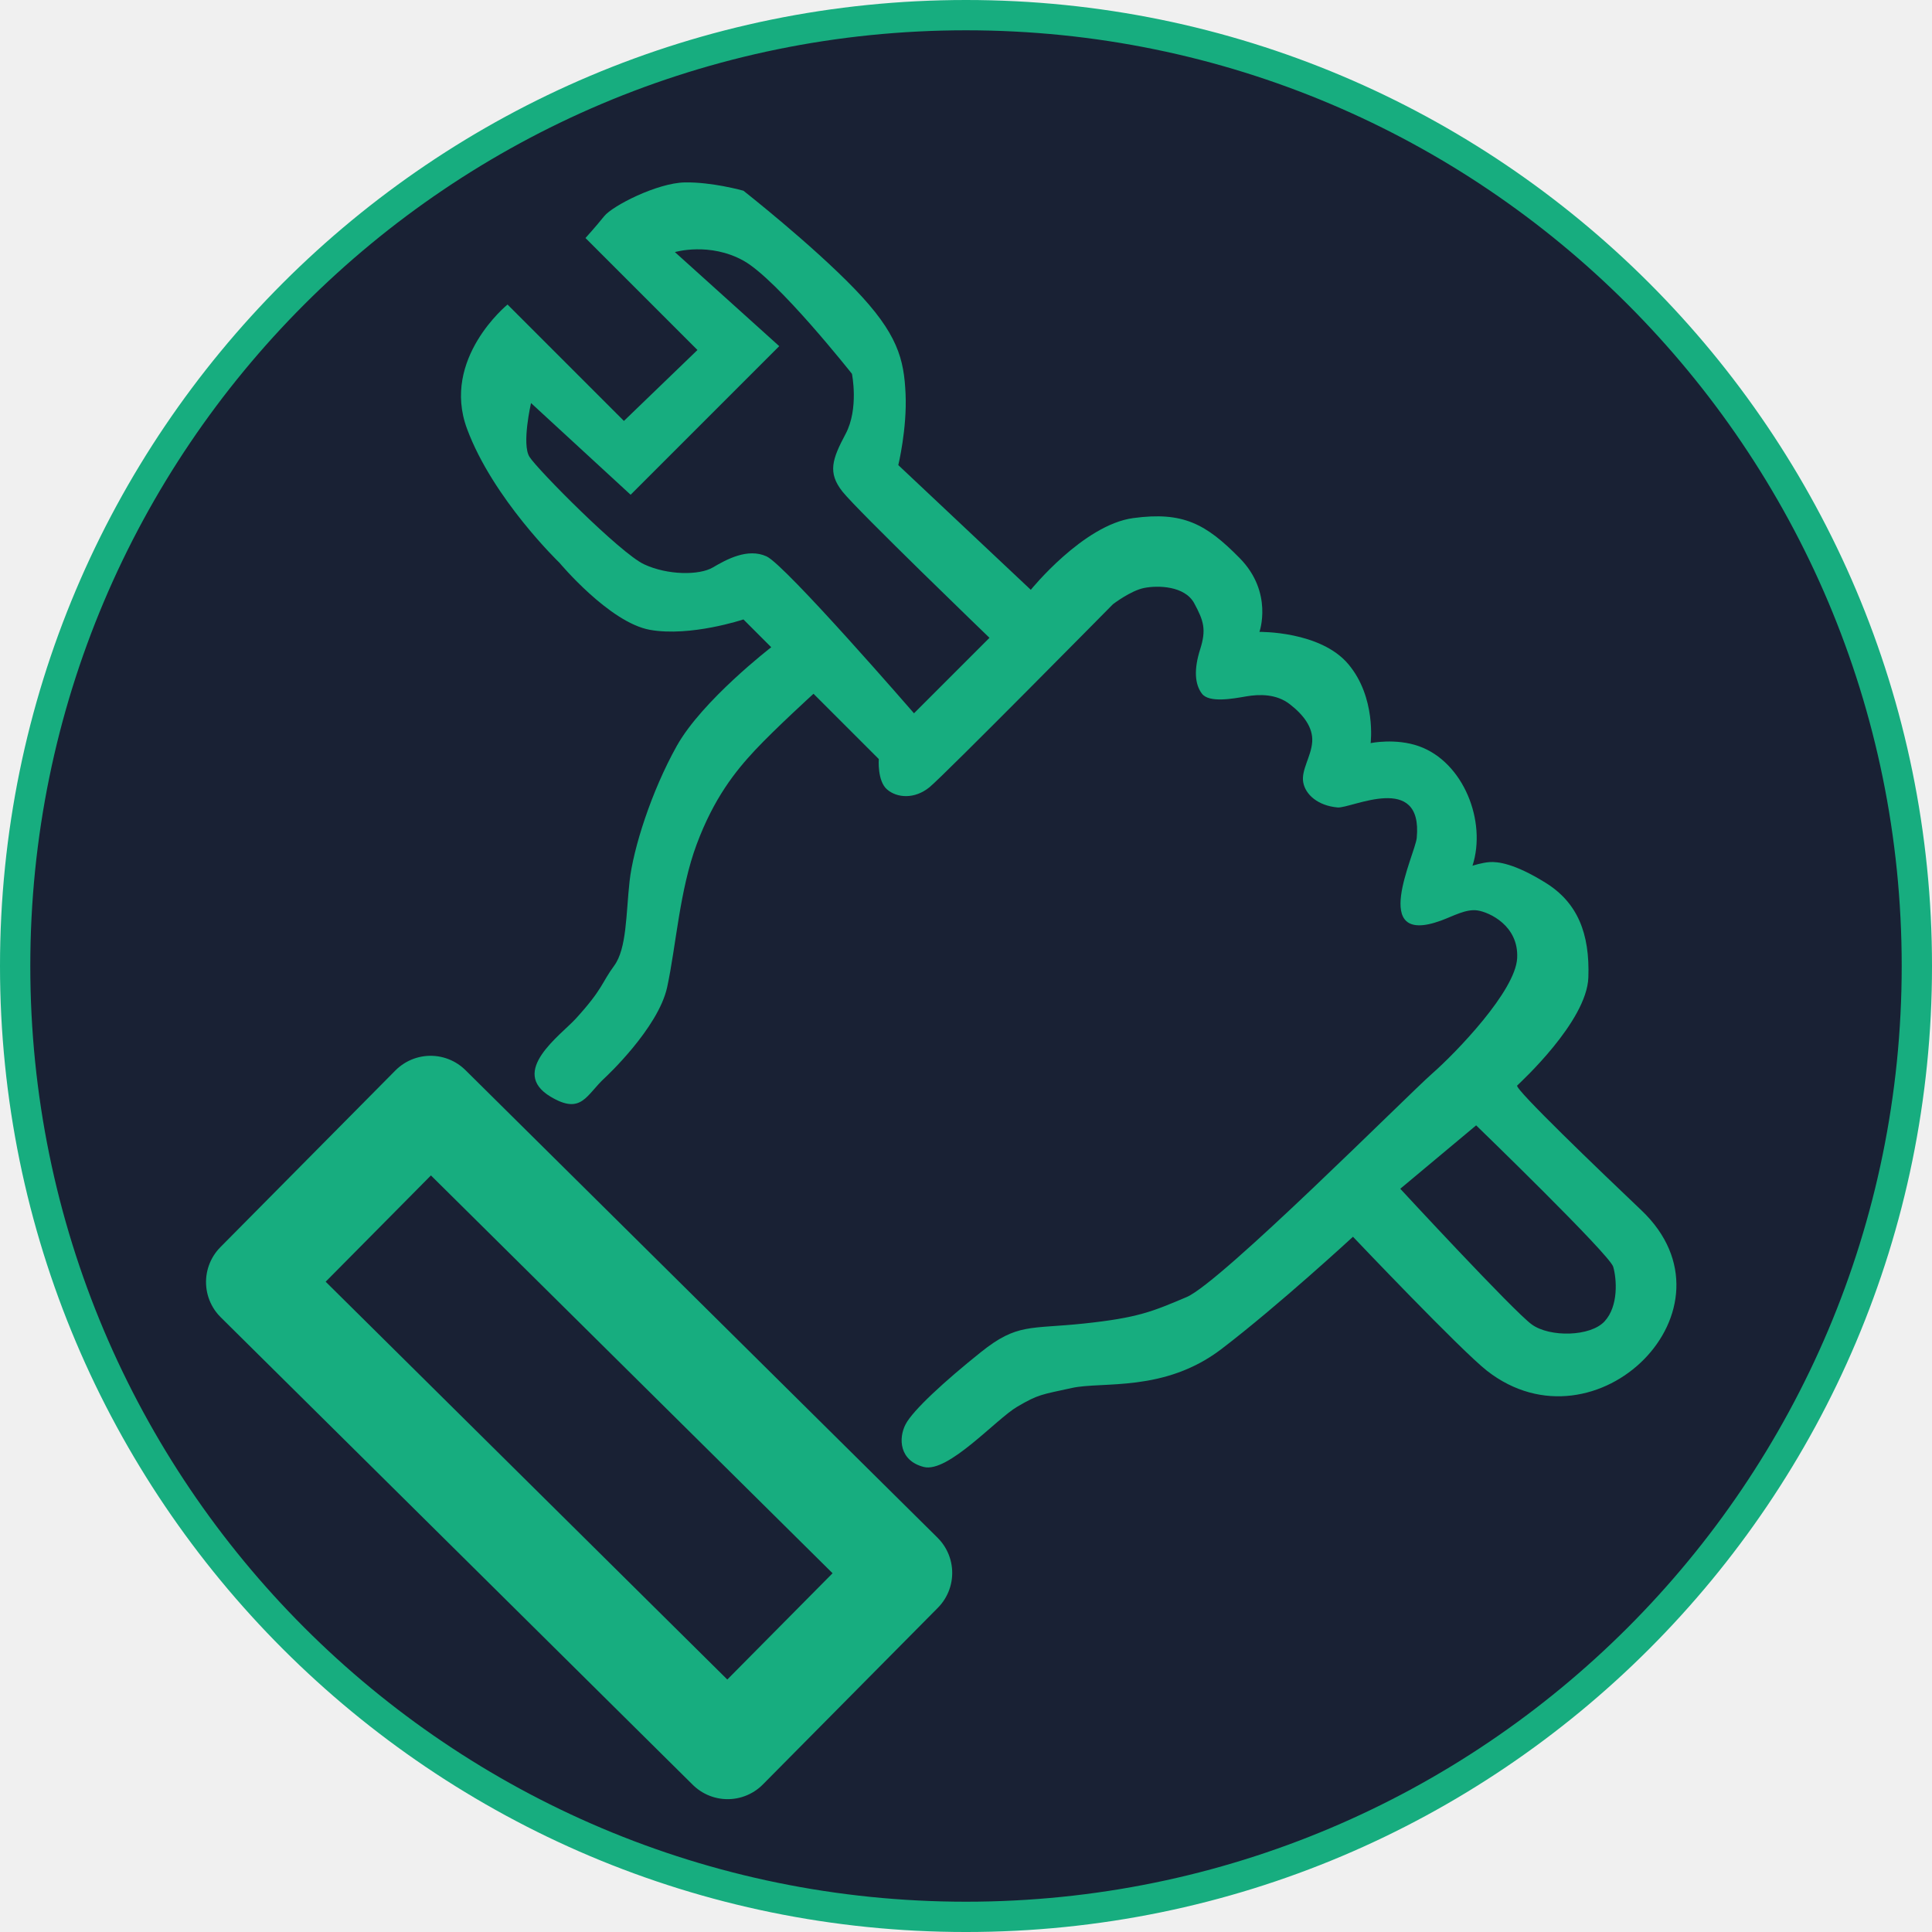
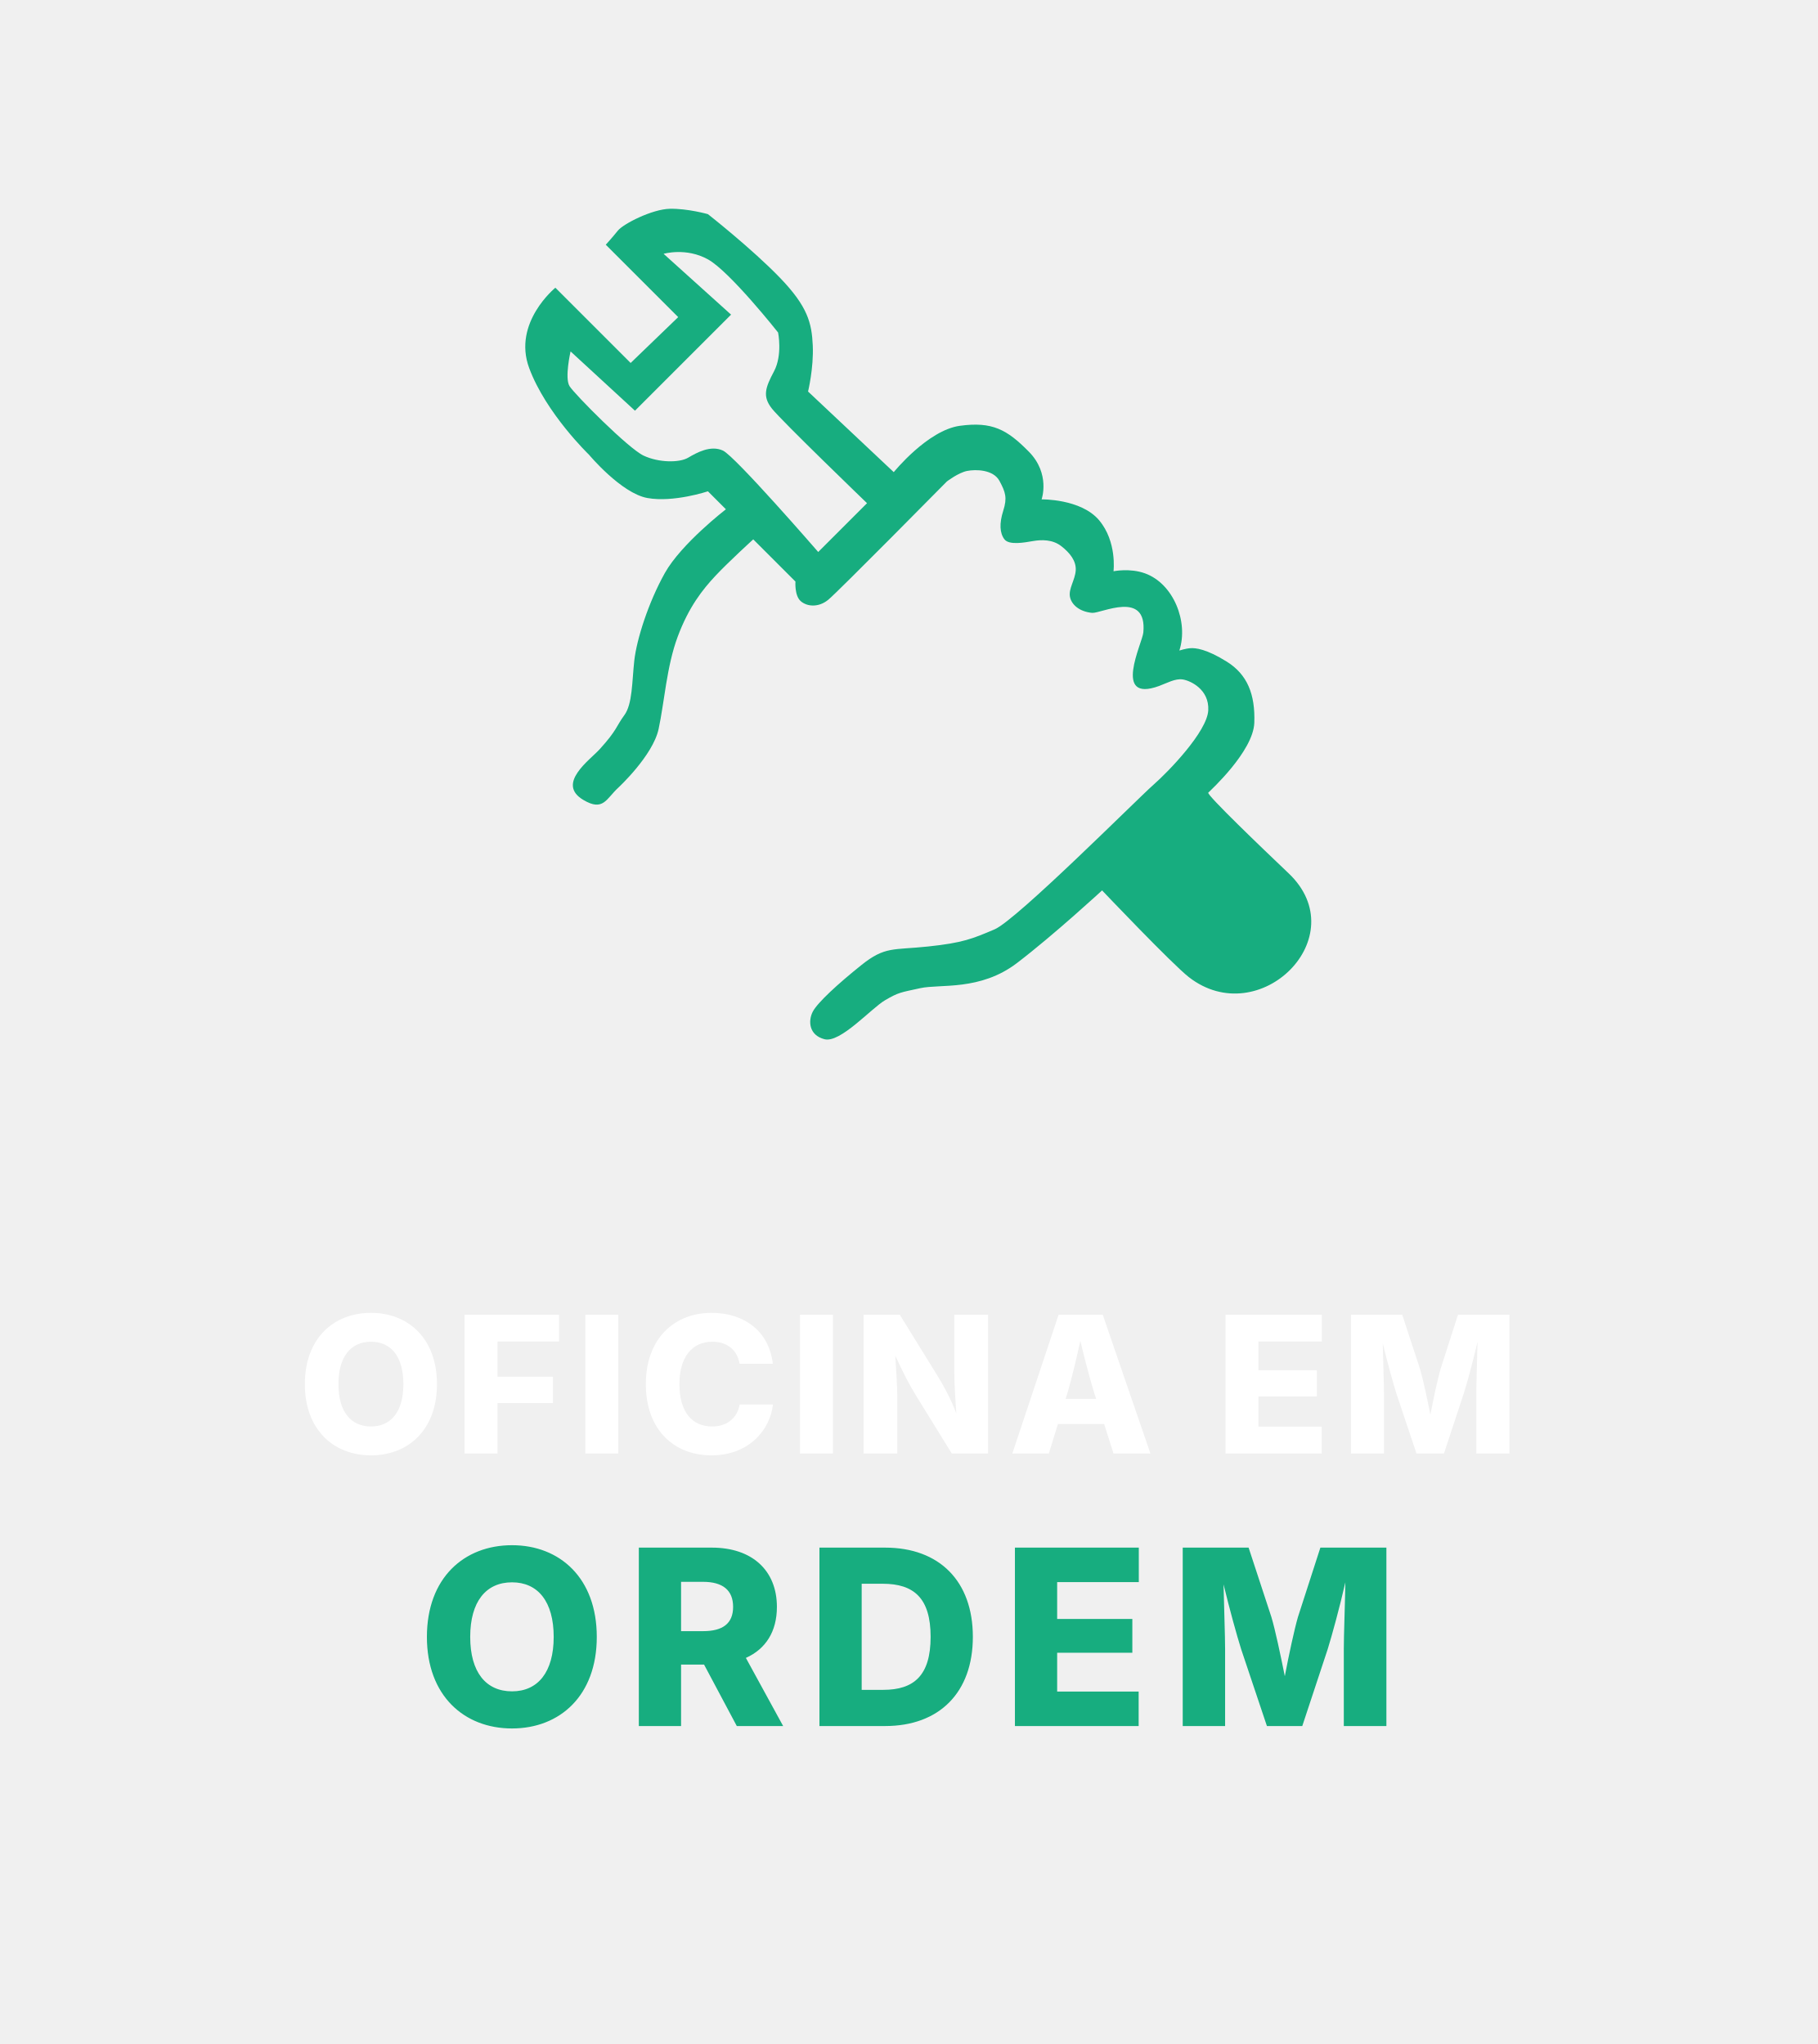
- <svg xmlns="http://www.w3.org/2000/svg" xml:space="preserve" width="359.955mm" height="359.955mm" version="1.1" style="shape-rendering:geometricPrecision; text-rendering:geometricPrecision; image-rendering:optimizeQuality; fill-rule:evenodd; clip-rule:evenodd" viewBox="0 0 3928.31 3928.31">
-   <defs>
-     <style type="text/css">
-    
-     .str0 {stroke:#17AD7F;stroke-width:61.6;stroke-linecap:round;stroke-linejoin:round;stroke-miterlimit:22.926}
-     .str1 {stroke:#17AD7F;stroke-width:92.4;stroke-linecap:round;stroke-linejoin:round;stroke-miterlimit:22.926}
-     .fil1 {fill:none}
-     .fil2 {fill:#17AD7F}
-     .fil0 {fill:#192134}
-    
-   </style>
-   </defs>
-   <g id="Camada_x0020_1">
-     <g id="_2607794073008">
-       <circle class="fil0 str0" cx="1964.16" cy="1964.16" r="1933.36" />
-       <g>
-         <rect class="fil1 str1" transform="matrix(1.54958 1.53476 -1.53476 1.54958 875.507 2247.49)" width="619.43" height="231.86" />
-         <path class="fil2" d="M1230.25 2191.15c0,0 108.13,-100.16 126.29,-183.99 18.16,-83.82 25.14,-196.98 60.07,-290.58 34.93,-93.6 78.23,-148.08 118.75,-191.39 40.51,-43.31 118.75,-114.56 118.75,-114.56l132.72 132.72c0,0 -3.4,44.38 16.81,61.83 20.21,17.45 56.03,20.21 86.35,-4.59 30.31,-24.8 372.94,-372.02 372.94,-372.02 0,0 35.83,-27.56 63.38,-33.07 27.56,-5.51 82.67,-4.59 101.96,31.23 19.29,35.83 24.8,53.28 11.94,93.69 -12.86,40.42 -11.02,70.73 3.68,90.02 14.7,19.29 63.38,10.1 90.02,5.51 26.64,-4.59 61.28,-5.3 88.53,15.83 27.25,21.13 47.64,46.76 45.65,76.55 -1.99,29.79 -22.64,57.2 -18.27,82.22 4.37,25.02 29.79,47.66 69.91,51.24 27.56,2.45 173.78,-73.17 160.9,62.04 -3.2,33.6 -98.21,221.99 49.53,167.93 24.77,-9.06 50.74,-24.16 74.3,-20.54 23.56,3.62 83.97,30.81 80.34,97.26 -3.63,66.45 -123.23,190.89 -172.76,234.38 -49.53,43.49 -429.43,424.8 -499.16,454.38 -69.73,29.58 -99.32,42.26 -209.2,53.89 -109.88,11.62 -135.24,-1.06 -209.2,58.11 -73.96,59.17 -138.41,118.34 -153.2,146.86 -14.79,28.53 -12.68,73.96 36.98,86.64 49.66,12.68 146.87,-97.21 190.18,-122.56 43.32,-25.36 48.6,-24.3 110.94,-38.04 62.34,-13.73 188.07,9.51 304.29,-79.24 116.22,-88.75 267.31,-228.22 267.31,-228.22 0,0 219.76,231.39 272.59,272.6 221.73,172.93 524.69,-126.26 313.8,-326.48 -84,-79.76 -258.64,-247.45 -252.52,-253.57 6.12,-6.13 141.58,-129.96 144.75,-219.77 3.17,-89.81 -22.19,-152.15 -86.64,-192.3 -64.45,-40.15 -98.26,-43.32 -114.11,-42.26 -15.85,1.06 -34.87,7.39 -34.87,7.39 29.26,-90.21 -18.29,-210.81 -108.82,-243.01 -47.55,-16.91 -98.26,-6.34 -98.26,-6.34 0,0 11.62,-92.98 -45.43,-160.6 -57.05,-67.62 -180.67,-65.51 -180.67,-65.51 0,0 28.52,-80.3 -40.15,-150.03 -68.67,-69.73 -115.16,-95.09 -216.6,-81.36 -101.43,13.74 -208.14,145.81 -208.14,145.81l-269.42 -253.57c0,0 17.96,-73.96 14.79,-144.75 -3.17,-70.79 -15.85,-122.56 -103.54,-213.43 -87.69,-90.87 -226.1,-199.69 -226.1,-199.69 0,0 -63.39,-17.96 -119.39,-16.9 -56,1.06 -146.86,47.55 -163.77,68.68 -16.91,21.13 -38.04,44.37 -38.04,44.37l227.69 227.69 -149.51 144.22 -236.67 -236.67c0,0 -135.24,109.88 -82.41,252.52 52.83,142.64 188.07,272.6 188.07,272.6 0,0 101.43,121.5 183.84,136.3 82.41,14.79 190.18,-21.13 190.18,-21.13l56.52 56.53c0,0 -140.21,108.09 -191.95,200.48 -51.74,92.4 -88.7,208.82 -96.09,275.34 -7.39,66.53 -5.54,136.75 -31.41,171.86 -25.87,35.11 -22.18,46.2 -77.62,107.18 -30.81,33.89 -136.88,107.85 -51.74,158.92 63.62,38.17 72.61,-3.86 110.92,-38.66zm1771.18 97.02l-154.28 128.92c0,0 230.79,249.66 267.55,276.03 36.76,26.37 119.05,24.77 147.82,-6.39 28.77,-31.16 24.77,-86.29 17.58,-111.06 -7.19,-24.77 -278.67,-287.49 -278.67,-287.49zm-1921.68 -1468.63l202.5 186.43 302.15 -302.15 -212.15 -191.25c0,0 70.72,-20.89 139.82,17.68 69.11,38.57 220.18,229.82 220.18,229.82 0,0 14.46,70.71 -12.86,122.14 -27.32,51.43 -36.96,78.75 -6.43,117.32 30.54,38.57 298.93,297.32 298.93,297.32l-153.48 153.48c0,0 -261.16,-301.34 -299.74,-319.02 -38.57,-17.68 -81.97,6.43 -109.29,22.5 -27.32,16.07 -91.61,16.07 -139.82,-6.43 -48.22,-22.5 -216.97,-192.86 -233.04,-218.57 -16.07,-25.72 3.22,-109.29 3.22,-109.29z" />
-       </g>
-     </g>
+ <svg xmlns="http://www.w3.org/2000/svg" viewBox="0 0 400 450" fill="none">
+   <g transform="translate(50, 20) scale(0.07)">
+     <path d="M1230.25 2191.15c0,0 108.13,-100.16 126.29,-183.99 18.16,-83.82 25.14,-196.98 60.07,-290.58 34.93,-93.6 78.23,-148.08 118.75,-191.39 40.51,-43.31 118.75,-114.56 118.75,-114.56l132.72 132.72c0,0 -3.4,44.38 16.81,61.83 20.21,17.45 56.03,20.21 86.35,-4.59 30.31,-24.8 372.94,-372.02 372.94,-372.02 0,0 35.83,-27.56 63.38,-33.07 27.56,-5.51 82.67,-4.59 101.96,31.23 19.29,35.83 24.8,53.28 11.94,93.69 -12.86,40.42 -11.02,70.73 3.68,90.02 14.7,19.29 63.38,10.1 90.02,5.51 26.64,-4.59 61.28,-5.3 88.53,15.83 27.25,21.13 47.64,46.76 45.65,76.55 -1.99,29.79 -22.64,57.2 -18.27,82.22 4.37,25.02 29.79,47.66 69.91,51.24 27.56,2.45 173.78,-73.17 160.9,62.04 -3.2,33.6 -98.21,221.99 49.53,167.93 24.77,-9.06 50.74,-24.16 74.3,-20.54 23.56,3.62 83.97,30.81 80.34,97.26 -3.63,66.45 -123.23,190.89 -172.76,234.38 -49.53,43.49 -429.43,424.8 -499.16,454.38 -69.73,29.58 -99.32,42.26 -209.2,53.89 -109.88,11.62 -135.24,-1.06 -209.2,58.11 -73.96,59.17 -138.41,118.34 -153.2,146.86 -14.79,28.53 -12.68,73.96 36.98,86.64 49.66,12.68 146.87,-97.21 190.18,-122.56 43.32,-25.36 48.6,-24.3 110.94,-38.04 62.34,-13.73 188.07,9.51 304.29,-79.24 116.22,-88.75 267.31,-228.22 267.31,-228.22 0,0 219.76,231.39 272.59,272.6 221.73,172.93 524.69,-126.26 313.8,-326.48 -84,-79.76 -258.64,-247.45 -252.52,-253.57 6.12,-6.13 141.58,-129.96 144.75,-219.77 3.17,-89.81 -22.19,-152.15 -86.64,-192.3 -64.45,-40.15 -98.26,-43.32 -114.11,-42.26 -15.85,1.06 -34.87,7.39 -34.87,7.39 29.26,-90.21 -18.29,-210.81 -108.82,-243.01 -47.55,-16.91 -98.26,-6.34 -98.26,-6.34 0,0 11.62,-92.98 -45.43,-160.6 -57.05,-67.62 -180.67,-65.51 -180.67,-65.51 0,0 28.52,-80.3 -40.15,-150.03 -68.67,-69.73 -115.16,-95.09 -216.6,-81.36 -101.43,13.74 -208.14,145.81 -208.14,145.81l-269.42 -253.57c0,0 17.96,-73.96 14.79,-144.75 -3.17,-70.79 -15.85,-122.56 -103.54,-213.43 -87.69,-90.87 -226.1,-199.69 -226.1,-199.69 0,0 -63.39,-17.96 -119.39,-16.9 -56,1.06 -146.86,47.55 -163.77,68.68 -16.91,21.13 -38.04,44.37 -38.04,44.37l227.69 227.69 -149.51 144.22 -236.67 -236.67c0,0 -135.24,109.88 -82.41,252.52 52.83,142.64 188.07,272.6 188.07,272.6 0,0 101.43,121.5 183.84,136.3 82.41,14.79 190.18,-21.13 190.18,-21.13l56.52 56.53c0,0 -140.21,108.09 -191.95,200.48 -51.74,92.4 -88.7,208.82 -96.09,275.34 -7.39,66.53 -5.54,136.75 -31.41,171.86 -25.87,35.11 -22.18,46.2 -77.62,107.18 -30.81,33.89 -136.88,107.85 -51.74,158.92 63.62,38.17 72.61,-3.86 110.92,-38.66zm1771.18 97.02l-154.28 128.92c0,0 230.79,249.66 267.55,276.03 36.76,26.37 119.05,24.77 147.82,-6.39 28.77,-31.16 24.77,-86.29 17.58,-111.06 -7.19,-24.77 -278.67,-287.49 -278.67,-287.49zm-1921.68 -1468.63l202.5 186.43 302.15 -302.15 -212.15 -191.25c0,0 70.72,-20.89 139.82,17.68 69.11,38.57 220.18,229.82 220.18,229.82 0,0 14.46,70.71 -12.86,122.14 -27.32,51.43 -36.96,78.75 -6.43,117.32 30.54,38.57 298.93,297.32 298.93,297.32l-153.48 153.48c0,0 -261.16,-301.34 -299.74,-319.02 -38.57,-17.68 -81.97,6.43 -109.29,22.5 -27.32,16.07 -91.61,16.07 -139.82,-6.43 -48.22,-22.5 -216.97,-192.86 -233.04,-218.57 -16.07,-25.72 3.22,-109.29 3.22,-109.29z" fill="#17AD7F" />
  </g>
+   <text x="200" y="320" font-family="Inter, sans-serif" font-weight="800" font-size="42" fill="white" text-anchor="middle" letter-spacing="2">
+     OFICINA EM
+   </text>
+   <text x="200" y="380" font-family="Inter, sans-serif" font-weight="800" font-size="54" fill="#17AD7F" text-anchor="middle" letter-spacing="4">
+     ORDEM
+   </text>
</svg>
